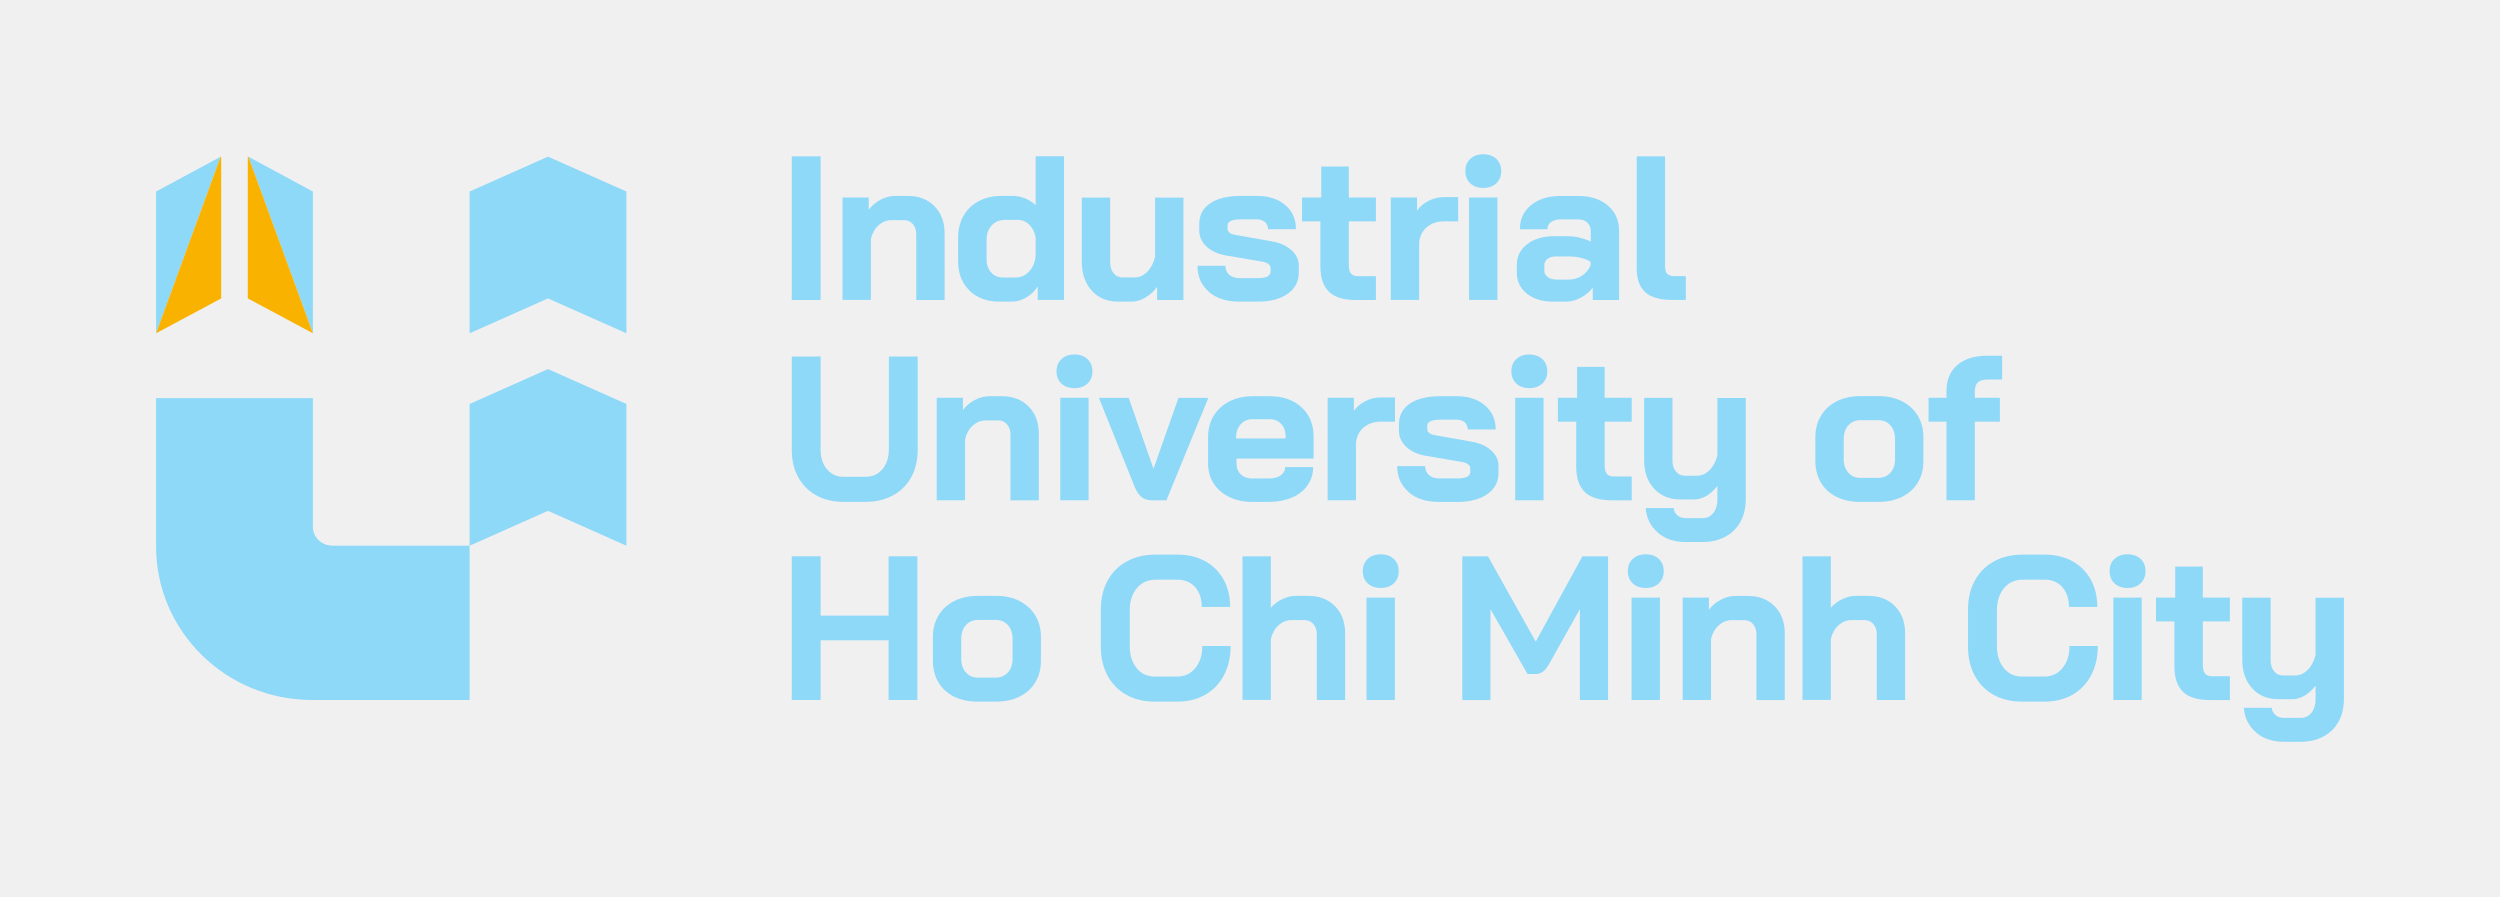
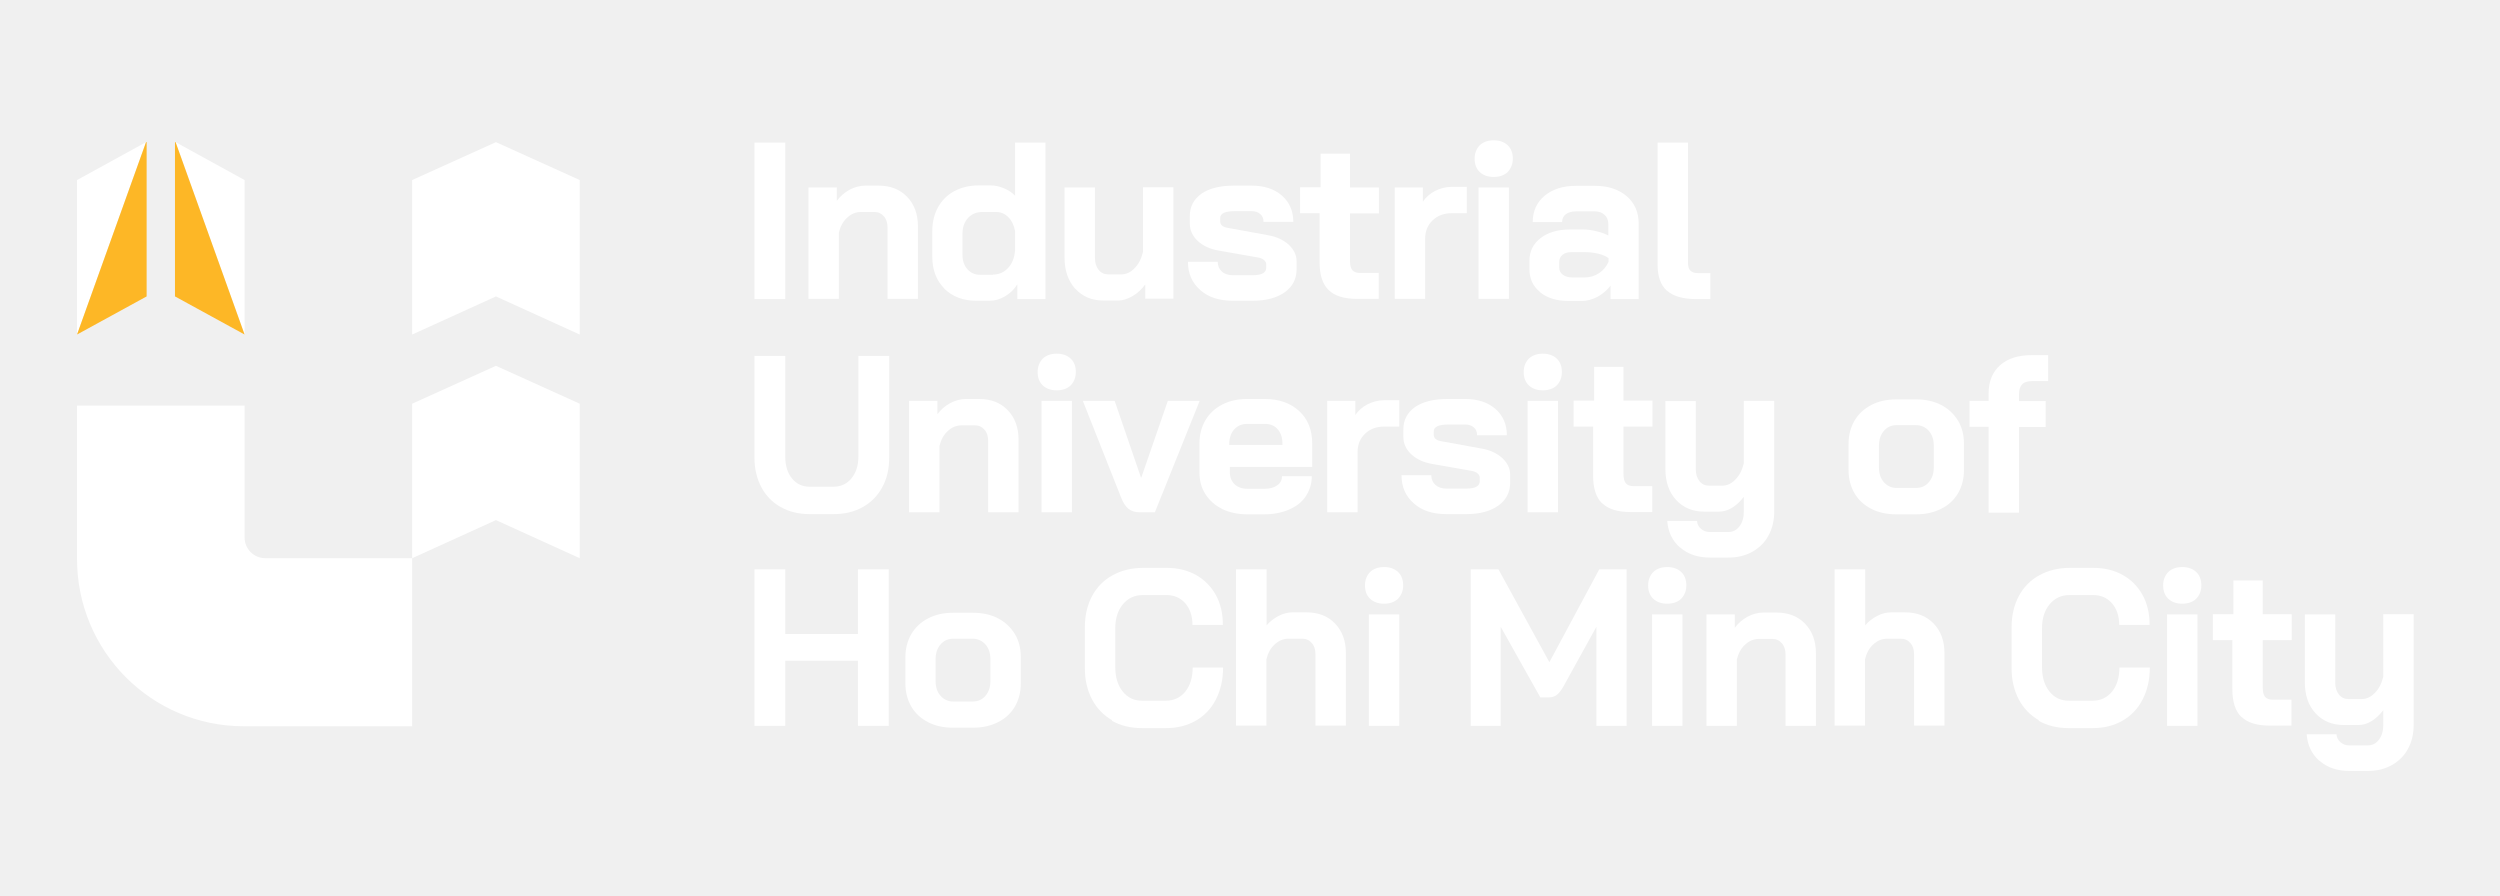
- <svg xmlns="http://www.w3.org/2000/svg" width="279" height="100" viewBox="0 0 279 100" fill="none">
-   <path d="M69.907 45.083L61.153 41.19L52.408 45.083V60.902L61.153 57.009L69.907 60.902V45.083Z" fill="#8ED8F8" />
-   <path d="M69.907 21.375L61.153 17.482L52.408 21.375V37.194L61.153 33.302L69.907 37.194V21.375Z" fill="#8ED8F8" />
-   <path d="M17.42 21.375V37.194L24.623 17.491L17.42 21.375Z" fill="#8ED8F8" />
-   <path d="M27.715 17.491L34.919 37.194V21.375L27.715 17.491Z" fill="#8ED8F8" />
-   <path d="M24.684 17.482V33.302L17.42 37.194L24.623 17.491L24.684 17.482Z" fill="#F9B200" />
-   <path d="M34.919 37.194L27.654 33.302V17.482L27.715 17.491L34.919 37.194Z" fill="#F9B200" />
-   <path d="M34.919 58.767V44.431H17.42V60.987C17.42 70.453 25.215 78.118 34.823 78.118H52.408V60.893H37.079C35.877 60.893 34.91 59.941 34.91 58.758L34.919 58.767Z" fill="#8ED8F8" />
-   <path d="M88.363 17.448H91.577V33.482H88.363V17.448Z" fill="#8ED8F8" />
-   <path d="M94.016 22.044H96.951V23.416C97.291 22.944 97.735 22.567 98.275 22.284C98.815 22.001 99.364 21.864 99.904 21.864H101.298C102.535 21.864 103.536 22.25 104.285 23.013C105.034 23.776 105.418 24.788 105.418 26.039V33.482H102.256V26.151C102.256 25.679 102.125 25.293 101.873 25.002C101.62 24.71 101.289 24.565 100.888 24.565H99.495C98.955 24.565 98.467 24.762 98.04 25.148C97.613 25.534 97.335 26.048 97.187 26.674V33.473H94.025V22.044H94.016Z" fill="#8ED8F8" />
-   <path d="M108.196 32.419C107.351 31.596 106.924 30.507 106.924 29.169V26.554C106.924 25.62 107.125 24.805 107.525 24.093C107.926 23.382 108.492 22.833 109.224 22.447C109.955 22.061 110.8 21.864 111.758 21.864H113.039C113.492 21.864 113.945 21.959 114.415 22.147C114.877 22.336 115.269 22.593 115.582 22.91V17.44H118.744V33.474H115.809V31.964C115.495 32.47 115.077 32.873 114.554 33.191C114.023 33.499 113.474 33.662 112.899 33.662H111.523C110.147 33.662 109.032 33.251 108.187 32.427L108.196 32.419ZM113.257 30.978C113.892 30.978 114.424 30.756 114.85 30.301C115.277 29.855 115.521 29.255 115.582 28.5V26.511C115.478 25.92 115.234 25.44 114.877 25.079C114.511 24.719 114.084 24.539 113.587 24.539H112.168C111.549 24.539 111.044 24.745 110.67 25.157C110.286 25.568 110.103 26.108 110.103 26.786V28.938C110.103 29.547 110.278 30.044 110.617 30.413C110.957 30.79 111.401 30.97 111.941 30.97H113.265L113.257 30.978Z" fill="#8ED8F8" />
-   <path d="M121.845 32.436C121.104 31.621 120.73 30.55 120.73 29.221V22.053H123.892V29.264C123.892 29.769 124.022 30.172 124.275 30.49C124.527 30.807 124.867 30.961 125.285 30.961H126.635C127.149 30.961 127.611 30.755 128.029 30.335C128.447 29.915 128.743 29.358 128.909 28.672V22.053H132.07V33.482H129.135V32.016C128.778 32.505 128.342 32.899 127.82 33.208C127.297 33.516 126.801 33.662 126.322 33.662H124.789C123.561 33.662 122.576 33.251 121.836 32.436H121.845Z" fill="#8ED8F8" />
-   <path d="M134.918 32.556C134.065 31.827 133.638 30.858 133.638 29.666H136.756C136.756 30.078 136.896 30.412 137.183 30.661C137.47 30.909 137.845 31.038 138.315 31.038H140.406C141.338 31.038 141.799 30.789 141.799 30.284V29.898C141.799 29.743 141.721 29.606 141.564 29.478C141.407 29.349 141.198 29.263 140.937 29.212L136.913 28.526C135.964 28.372 135.215 28.037 134.666 27.531C134.117 27.017 133.838 26.417 133.838 25.731V24.976C133.838 23.999 134.248 23.236 135.058 22.687C135.868 22.138 137.009 21.864 138.463 21.864H140.275C141.582 21.864 142.627 22.207 143.428 22.884C144.229 23.561 144.63 24.462 144.63 25.576H141.512C141.512 25.242 141.399 24.976 141.172 24.779C140.946 24.582 140.65 24.479 140.275 24.479H138.507C137.497 24.479 136.991 24.71 136.991 25.165V25.534C136.991 25.705 137.061 25.842 137.192 25.954C137.322 26.065 137.514 26.151 137.758 26.194L141.991 26.948C142.871 27.102 143.585 27.428 144.134 27.926C144.674 28.423 144.944 28.98 144.944 29.606V30.429C144.944 31.424 144.526 32.204 143.698 32.787C142.871 33.37 141.765 33.662 140.38 33.662H138.289C136.878 33.662 135.746 33.293 134.892 32.564L134.918 32.556Z" fill="#8ED8F8" />
-   <path d="M148.315 32.556C147.679 31.947 147.356 30.996 147.356 29.718V24.702H145.31V22.044H147.452V18.589H150.527V22.044H153.549V24.702H150.527V29.581C150.527 30.009 150.605 30.318 150.771 30.524C150.936 30.721 151.189 30.824 151.546 30.824H153.549V33.482H151.319C149.952 33.482 148.95 33.173 148.315 32.565V32.556Z" fill="#8ED8F8" />
-   <path d="M155.204 22.044H158.139V23.51C158.436 23.064 158.854 22.704 159.411 22.421C159.96 22.138 160.543 22.001 161.144 22.001H162.73V24.702H161.144C160.326 24.702 159.655 24.951 159.141 25.431C158.627 25.919 158.375 26.545 158.375 27.308V33.473H155.213V22.044H155.204Z" fill="#8ED8F8" />
-   <path d="M164.08 20.458C163.714 20.115 163.531 19.66 163.531 19.095C163.531 18.529 163.714 18.074 164.08 17.731C164.445 17.388 164.933 17.217 165.534 17.217C166.135 17.217 166.623 17.388 166.989 17.731C167.355 18.074 167.537 18.529 167.537 19.095C167.537 19.66 167.355 20.115 166.989 20.458C166.623 20.801 166.135 20.972 165.534 20.972C164.933 20.972 164.445 20.801 164.08 20.458ZM163.949 22.044H167.111V33.473H163.949V22.044Z" fill="#8ED8F8" />
-   <path d="M170.394 32.77C169.654 32.179 169.28 31.39 169.28 30.412V29.564C169.28 28.603 169.672 27.823 170.447 27.24C171.222 26.648 172.25 26.357 173.521 26.357H174.941C175.342 26.357 175.777 26.408 176.248 26.52C176.709 26.623 177.136 26.768 177.528 26.957V25.765C177.528 25.388 177.397 25.071 177.145 24.839C176.892 24.599 176.552 24.488 176.134 24.488H174.131C173.696 24.488 173.347 24.59 173.086 24.788C172.825 24.985 172.694 25.251 172.694 25.585H169.619C169.619 24.471 170.037 23.57 170.865 22.893C171.692 22.215 172.781 21.873 174.131 21.873H176.134C177.502 21.873 178.599 22.224 179.435 22.936C180.272 23.647 180.69 24.59 180.69 25.765V33.482H177.754V32.11C177.38 32.582 176.927 32.959 176.378 33.242C175.838 33.525 175.298 33.662 174.776 33.662H173.33C172.119 33.662 171.144 33.362 170.394 32.77ZM175.002 31.21C175.577 31.21 176.091 31.064 176.535 30.773C176.988 30.481 177.31 30.095 177.511 29.606V29.221C177.258 29.041 176.918 28.895 176.474 28.783C176.03 28.68 175.559 28.62 175.063 28.62H173.6C173.225 28.62 172.929 28.715 172.694 28.895C172.459 29.075 172.345 29.323 172.345 29.623V30.215C172.345 30.507 172.476 30.738 172.729 30.927C172.981 31.115 173.321 31.201 173.739 31.201H174.993L175.002 31.21Z" fill="#8ED8F8" />
-   <path d="M183.625 32.616C182.981 32.041 182.658 31.158 182.658 29.949V17.448H185.82V29.769C185.82 30.138 185.907 30.404 186.073 30.567C186.247 30.738 186.517 30.815 186.883 30.815H188.137V33.473H186.647C185.271 33.473 184.252 33.19 183.608 32.616H183.625Z" fill="#8ED8F8" />
-   <path d="M91.107 55.286C90.236 54.806 89.565 54.128 89.086 53.262C88.607 52.388 88.363 51.385 88.363 50.236V39.792H91.577V50.141C91.577 51.059 91.812 51.796 92.283 52.362C92.753 52.928 93.372 53.211 94.129 53.211H96.594C97.37 53.211 97.997 52.928 98.476 52.362C98.955 51.796 99.199 51.059 99.199 50.141V39.792H102.413V50.236C102.413 51.385 102.169 52.388 101.69 53.262C101.211 54.137 100.523 54.806 99.643 55.286C98.763 55.766 97.744 56.006 96.594 56.006H94.129C92.98 56.006 91.969 55.766 91.107 55.286Z" fill="#8ED8F8" />
-   <path d="M104.529 44.397H107.464V45.769C107.804 45.297 108.248 44.92 108.788 44.637C109.328 44.354 109.877 44.217 110.417 44.217H111.811C113.047 44.217 114.049 44.603 114.798 45.366C115.547 46.129 115.93 47.141 115.93 48.392V55.835H112.769V48.504C112.769 48.032 112.638 47.646 112.386 47.355C112.133 47.063 111.802 46.918 111.401 46.918H110.008C109.468 46.918 108.98 47.115 108.553 47.501C108.126 47.886 107.848 48.401 107.7 49.027V55.826H104.538V44.397H104.529Z" fill="#8ED8F8" />
-   <path d="M118.456 42.802C118.091 42.459 117.908 42.005 117.908 41.439C117.908 40.873 118.091 40.418 118.456 40.075C118.822 39.733 119.31 39.561 119.911 39.561C120.512 39.561 121 39.733 121.366 40.075C121.731 40.418 121.914 40.873 121.914 41.439C121.914 42.005 121.731 42.459 121.366 42.802C121 43.145 120.512 43.316 119.911 43.316C119.31 43.316 118.822 43.145 118.456 42.802ZM118.326 44.397H121.488V55.826H118.326V44.397Z" fill="#8ED8F8" />
-   <path d="M127.41 55.474C127.105 55.234 126.844 54.857 126.635 54.343L122.637 44.405H125.964L128.708 52.259H128.752L131.521 44.405H134.849L130.171 55.834H128.543C128.09 55.834 127.715 55.715 127.41 55.483V55.474Z" fill="#8ED8F8" />
-   <path d="M137.209 55.475C136.46 55.114 135.868 54.609 135.45 53.965C135.032 53.314 134.823 52.577 134.823 51.736V48.778C134.823 47.878 135.032 47.081 135.45 46.395C135.868 45.709 136.451 45.177 137.209 44.791C137.958 44.414 138.829 44.217 139.805 44.217H141.669C143.158 44.217 144.351 44.628 145.249 45.452C146.146 46.275 146.599 47.372 146.599 48.752V51.179H137.993V51.728C137.993 52.234 138.159 52.636 138.481 52.945C138.803 53.254 139.247 53.4 139.805 53.4H141.616C142.156 53.4 142.601 53.28 142.932 53.048C143.263 52.808 143.428 52.499 143.428 52.122H146.546C146.546 52.885 146.337 53.562 145.919 54.163C145.501 54.763 144.918 55.217 144.16 55.535C143.411 55.852 142.54 56.015 141.564 56.015H139.796C138.821 56.015 137.958 55.835 137.2 55.475H137.209ZM143.48 48.932V48.752C143.48 48.161 143.315 47.681 142.993 47.321C142.67 46.961 142.235 46.781 141.686 46.781H139.805C139.247 46.781 138.794 46.969 138.455 47.355C138.115 47.741 137.941 48.238 137.941 48.864V48.932H143.48Z" fill="#8ED8F8" />
-   <path d="M148.158 44.397H151.093V45.863C151.389 45.417 151.807 45.057 152.365 44.774C152.913 44.491 153.497 44.354 154.098 44.354H155.683V47.055H154.098C153.279 47.055 152.609 47.303 152.095 47.784C151.581 48.272 151.328 48.898 151.328 49.661V55.826H148.166V44.397H148.158Z" fill="#8ED8F8" />
-   <path d="M157.207 54.909C156.354 54.18 155.927 53.211 155.927 52.019H159.045C159.045 52.431 159.185 52.765 159.472 53.014C159.759 53.263 160.134 53.391 160.604 53.391H162.695C163.627 53.391 164.088 53.142 164.088 52.636V52.251C164.088 52.096 164.01 51.959 163.853 51.831C163.696 51.702 163.487 51.616 163.226 51.565L159.202 50.879C158.253 50.724 157.504 50.39 156.955 49.884C156.406 49.37 156.127 48.77 156.127 48.084V47.329C156.127 46.352 156.537 45.589 157.347 45.04C158.157 44.491 159.298 44.217 160.752 44.217H162.564C163.871 44.217 164.916 44.56 165.717 45.237C166.518 45.914 166.919 46.815 166.919 47.929H163.801C163.801 47.595 163.688 47.329 163.461 47.132C163.235 46.935 162.939 46.832 162.564 46.832H160.796C159.786 46.832 159.28 47.063 159.28 47.518V47.886C159.28 48.058 159.35 48.195 159.481 48.307C159.611 48.418 159.803 48.504 160.047 48.547L164.28 49.301C165.16 49.456 165.874 49.781 166.423 50.279C166.963 50.776 167.233 51.333 167.233 51.959V52.782C167.233 53.777 166.815 54.557 165.987 55.14C165.16 55.723 164.054 56.015 162.669 56.015H160.578C159.167 56.015 158.035 55.646 157.181 54.917L157.207 54.909Z" fill="#8ED8F8" />
-   <path d="M169.219 42.802C168.853 42.459 168.67 42.005 168.67 41.439C168.67 40.873 168.853 40.418 169.219 40.075C169.584 39.733 170.072 39.561 170.673 39.561C171.274 39.561 171.762 39.733 172.128 40.075C172.494 40.418 172.676 40.873 172.676 41.439C172.676 42.005 172.494 42.459 172.128 42.802C171.762 43.145 171.274 43.316 170.673 43.316C170.072 43.316 169.584 43.145 169.219 42.802ZM169.097 44.397H172.258V55.826H169.097V44.397Z" fill="#8ED8F8" />
-   <path d="M176.866 54.909C176.23 54.3 175.908 53.348 175.908 52.071V47.055H173.861V44.397H176.004V40.941H179.078V44.397H182.101V47.055H179.078V51.933C179.078 52.362 179.157 52.671 179.322 52.877C179.488 53.074 179.74 53.177 180.097 53.177H182.101V55.835H179.871C178.504 55.835 177.502 55.526 176.866 54.917V54.909Z" fill="#8ED8F8" />
-   <path d="M185.019 59.436C184.209 58.741 183.747 57.832 183.66 56.7H186.778C186.813 57.035 186.952 57.309 187.196 57.515C187.44 57.721 187.754 57.824 188.128 57.824H190.036C190.515 57.824 190.907 57.627 191.211 57.241C191.516 56.855 191.664 56.34 191.664 55.715V54.223C191.307 54.694 190.898 55.063 190.445 55.337C189.983 55.603 189.53 55.74 189.086 55.74H187.553C186.325 55.74 185.341 55.337 184.601 54.54C183.86 53.742 183.486 52.671 183.486 51.342V44.405H186.647V51.393C186.647 51.899 186.778 52.302 187.031 52.619C187.283 52.937 187.623 53.091 188.041 53.091H189.391C189.905 53.091 190.367 52.885 190.785 52.465C191.203 52.045 191.499 51.487 191.664 50.801V44.414H194.826V55.732C194.826 56.675 194.626 57.507 194.234 58.227C193.842 58.947 193.276 59.504 192.544 59.899C191.812 60.293 190.976 60.49 190.027 60.49H188.119C186.865 60.49 185.829 60.139 185.01 59.444L185.019 59.436Z" fill="#8ED8F8" />
-   <path d="M204.956 55.449C204.207 55.071 203.623 54.548 203.214 53.854C202.805 53.168 202.595 52.37 202.595 51.47V48.787C202.595 47.886 202.805 47.089 203.223 46.394C203.641 45.7 204.224 45.16 204.982 44.782C205.731 44.405 206.602 44.208 207.578 44.208H209.668C210.644 44.208 211.506 44.397 212.264 44.782C213.013 45.168 213.605 45.7 214.023 46.394C214.441 47.089 214.65 47.886 214.65 48.787V51.47C214.65 52.37 214.441 53.168 214.023 53.854C213.605 54.54 213.021 55.071 212.264 55.449C211.515 55.826 210.635 56.006 209.642 56.006H207.551C206.576 56.006 205.714 55.817 204.956 55.449ZM209.598 53.331C210.173 53.331 210.626 53.134 210.975 52.748C211.323 52.362 211.488 51.847 211.488 51.222V49.001C211.488 48.375 211.314 47.869 210.975 47.475C210.635 47.08 210.182 46.892 209.624 46.892H207.621C207.064 46.892 206.611 47.089 206.271 47.475C205.931 47.861 205.757 48.375 205.757 49.001V51.222C205.757 51.847 205.931 52.353 206.271 52.748C206.611 53.134 207.055 53.331 207.595 53.331H209.598Z" fill="#8ED8F8" />
-   <path d="M217.228 47.055H215.225V44.397H217.228V43.642C217.228 42.408 217.629 41.439 218.43 40.744C219.232 40.05 220.338 39.698 221.766 39.698H223.439V42.356H221.81C221.313 42.356 220.956 42.459 220.73 42.673C220.503 42.888 220.39 43.222 220.39 43.685V44.397H223.186V47.055H220.39V55.826H217.228V47.055Z" fill="#8ED8F8" />
-   <path d="M88.363 62.085H91.577V68.704H99.164V62.085H102.378V78.118H99.164V71.456H91.577V78.118H88.363V62.085Z" fill="#8ED8F8" />
-   <path d="M106.471 77.741C105.722 77.364 105.139 76.841 104.729 76.146C104.32 75.46 104.111 74.663 104.111 73.763V71.079C104.111 70.179 104.32 69.381 104.738 68.687C105.156 67.992 105.74 67.452 106.498 67.075C107.247 66.698 108.118 66.501 109.093 66.501H111.184C112.159 66.501 113.021 66.689 113.779 67.075C114.528 67.461 115.12 67.992 115.539 68.687C115.957 69.381 116.166 70.179 116.166 71.079V73.763C116.166 74.663 115.957 75.46 115.539 76.146C115.12 76.832 114.537 77.364 113.779 77.741C113.03 78.118 112.15 78.298 111.157 78.298H109.067C108.091 78.298 107.229 78.11 106.471 77.741ZM111.114 75.623C111.689 75.623 112.142 75.426 112.49 75.04C112.838 74.654 113.004 74.14 113.004 73.514V71.293C113.004 70.668 112.83 70.162 112.49 69.767C112.15 69.381 111.697 69.184 111.14 69.184H109.137C108.579 69.184 108.126 69.381 107.787 69.767C107.447 70.153 107.273 70.668 107.273 71.293V73.514C107.273 74.14 107.447 74.646 107.787 75.04C108.126 75.426 108.57 75.623 109.111 75.623H111.114Z" fill="#8ED8F8" />
-   <path d="M125.712 77.544C124.806 77.038 124.101 76.327 123.604 75.401C123.108 74.475 122.855 73.412 122.855 72.203V67.993C122.855 66.784 123.108 65.721 123.613 64.794C124.118 63.868 124.832 63.157 125.755 62.651C126.679 62.145 127.741 61.897 128.952 61.897H131.417C132.584 61.897 133.603 62.145 134.492 62.625C135.38 63.114 136.059 63.8 136.547 64.674C137.035 65.549 137.279 66.569 137.279 67.735H134.117C134.117 66.818 133.864 66.081 133.377 65.523C132.88 64.966 132.227 64.692 131.426 64.692H128.961C128.09 64.692 127.393 65.009 126.87 65.643C126.339 66.278 126.078 67.109 126.078 68.13V72.065C126.078 73.086 126.33 73.917 126.844 74.552C127.358 75.186 128.029 75.504 128.865 75.504H131.382C132.201 75.504 132.872 75.195 133.394 74.56C133.917 73.934 134.178 73.111 134.178 72.091H137.34C137.34 73.326 137.087 74.415 136.591 75.358C136.094 76.301 135.397 77.021 134.5 77.536C133.603 78.05 132.558 78.299 131.382 78.299H128.865C127.672 78.299 126.618 78.05 125.712 77.544Z" fill="#8ED8F8" />
-   <path d="M138.664 62.085H141.826V67.829C142.165 67.435 142.592 67.109 143.097 66.869C143.602 66.629 144.09 66.5 144.552 66.5H145.998C147.235 66.5 148.236 66.886 148.985 67.649C149.734 68.412 150.118 69.424 150.118 70.676V78.118H146.956V70.787C146.956 70.316 146.825 69.93 146.573 69.638C146.32 69.347 145.989 69.201 145.58 69.201H144.134C143.594 69.201 143.106 69.398 142.679 69.784C142.252 70.17 141.974 70.684 141.826 71.31V78.11H138.664V62.076V62.085Z" fill="#8ED8F8" />
-   <path d="M152.635 65.103C152.269 64.76 152.086 64.305 152.086 63.739C152.086 63.174 152.269 62.719 152.635 62.376C153 62.033 153.488 61.862 154.089 61.862C154.69 61.862 155.178 62.033 155.544 62.376C155.91 62.719 156.093 63.174 156.093 63.739C156.093 64.305 155.91 64.76 155.544 65.103C155.178 65.446 154.69 65.617 154.089 65.617C153.488 65.617 153 65.446 152.635 65.103ZM152.504 66.689H155.666V78.118H152.504V66.689Z" fill="#8ED8F8" />
-   <path d="M163.191 62.085H166.057L171.387 71.611L176.596 62.085H179.462V78.118H176.317V67.975L172.894 74.072C172.659 74.483 172.424 74.775 172.189 74.955C171.945 75.135 171.675 75.221 171.361 75.221H170.473L166.336 67.984V78.127H163.191V62.093V62.085Z" fill="#8ED8F8" />
-   <path d="M182.214 65.103C181.848 64.76 181.665 64.305 181.665 63.739C181.665 63.174 181.848 62.719 182.214 62.376C182.58 62.033 183.068 61.862 183.669 61.862C184.27 61.862 184.757 62.033 185.123 62.376C185.489 62.719 185.672 63.174 185.672 63.739C185.672 64.305 185.489 64.76 185.123 65.103C184.757 65.446 184.27 65.617 183.669 65.617C183.068 65.617 182.58 65.446 182.214 65.103ZM182.083 66.689H185.245V78.118H182.083V66.689Z" fill="#8ED8F8" />
-   <path d="M187.78 66.689H190.715V68.061C191.055 67.589 191.499 67.212 192.039 66.929C192.579 66.646 193.128 66.509 193.668 66.509H195.061C196.298 66.509 197.3 66.895 198.049 67.658C198.798 68.421 199.181 69.433 199.181 70.684V78.127H196.019V70.796C196.019 70.324 195.889 69.938 195.636 69.647C195.384 69.355 195.053 69.21 194.652 69.21H193.258C192.718 69.21 192.23 69.407 191.804 69.793C191.377 70.178 191.098 70.693 190.95 71.319V78.118H187.788V66.689H187.78Z" fill="#8ED8F8" />
-   <path d="M201.158 62.085H204.32V67.829C204.66 67.435 205.087 67.109 205.592 66.869C206.097 66.629 206.585 66.5 207.046 66.5H208.492C209.729 66.5 210.731 66.886 211.48 67.649C212.229 68.412 212.612 69.424 212.612 70.676V78.118H209.45V70.787C209.45 70.316 209.32 69.93 209.067 69.638C208.814 69.347 208.483 69.201 208.074 69.201H206.628C206.088 69.201 205.6 69.398 205.174 69.784C204.747 70.17 204.468 70.684 204.32 71.31V78.11H201.158V62.076V62.085Z" fill="#8ED8F8" />
-   <path d="M222.489 77.544C221.583 77.038 220.878 76.327 220.381 75.401C219.885 74.475 219.632 73.412 219.632 72.203V67.993C219.632 66.784 219.885 65.721 220.39 64.794C220.895 63.868 221.61 63.157 222.533 62.651C223.456 62.145 224.519 61.897 225.729 61.897H228.194C229.361 61.897 230.381 62.145 231.269 62.625C232.157 63.114 232.837 63.8 233.325 64.674C233.812 65.549 234.056 66.569 234.056 67.735H230.894C230.894 66.818 230.642 66.081 230.154 65.523C229.658 64.966 229.004 64.692 228.203 64.692H225.738C224.867 64.692 224.17 65.009 223.648 65.643C223.116 66.278 222.855 67.109 222.855 68.13V72.065C222.855 73.086 223.108 73.917 223.622 74.552C224.135 75.186 224.806 75.504 225.642 75.504H228.159C228.978 75.504 229.649 75.195 230.172 74.56C230.694 73.934 230.955 73.111 230.955 72.091H234.117C234.117 73.326 233.865 74.415 233.368 75.358C232.872 76.301 232.175 77.021 231.278 77.536C230.381 78.05 229.335 78.299 228.159 78.299H225.642C224.449 78.299 223.395 78.05 222.489 77.544Z" fill="#8ED8F8" />
-   <path d="M235.981 65.103C235.615 64.76 235.432 64.305 235.432 63.739C235.432 63.174 235.615 62.719 235.981 62.376C236.347 62.033 236.835 61.862 237.436 61.862C238.037 61.862 238.524 62.033 238.89 62.376C239.256 62.719 239.439 63.174 239.439 63.739C239.439 64.305 239.256 64.76 238.89 65.103C238.524 65.446 238.037 65.617 237.436 65.617C236.835 65.617 236.347 65.446 235.981 65.103ZM235.85 66.689H239.012V78.118H235.85V66.689Z" fill="#8ED8F8" />
-   <path d="M243.62 77.201C242.984 76.592 242.662 75.64 242.662 74.363V69.347H240.615V66.689H242.757V63.233H245.832V66.689H248.854V69.347H245.832V74.225C245.832 74.654 245.91 74.963 246.076 75.168C246.241 75.366 246.494 75.469 246.851 75.469H248.854V78.127H246.625C245.257 78.127 244.256 77.818 243.62 77.209V77.201Z" fill="#8ED8F8" />
-   <path d="M251.772 81.728C250.962 81.034 250.501 80.125 250.414 78.993H253.532C253.567 79.327 253.706 79.602 253.95 79.808C254.194 80.013 254.507 80.116 254.882 80.116H256.789C257.268 80.116 257.66 79.919 257.965 79.533C258.27 79.147 258.418 78.633 258.418 78.007V76.515C258.061 76.987 257.652 77.355 257.199 77.63C256.737 77.895 256.284 78.033 255.84 78.033H254.307C253.079 78.033 252.095 77.63 251.354 76.832C250.614 76.035 250.239 74.963 250.239 73.634V66.698H253.401V73.686C253.401 74.192 253.532 74.594 253.784 74.912C254.037 75.229 254.377 75.383 254.795 75.383H256.145C256.659 75.383 257.12 75.177 257.538 74.757C257.956 74.337 258.253 73.78 258.418 73.094V66.706H261.58V78.024C261.58 78.967 261.38 79.799 260.988 80.519C260.596 81.239 260.029 81.797 259.298 82.191C258.566 82.585 257.73 82.783 256.781 82.783H254.873C253.619 82.783 252.582 82.431 251.764 81.737L251.772 81.728Z" fill="#8ED8F8" />
+ <svg xmlns="http://www.w3.org/2000/svg" width="321" height="115" viewBox="0 0 321 115" fill="none">
+   <g clip-path="url(#clip0_3744_6014)">
+     <path d="M74.436 51.838L63.678 46.972L52.92 51.838V71.672L63.678 66.779L74.436 71.672V51.838Z" fill="white" />
+     <path d="M74.436 23.119L63.678 18.253L52.92 23.119V42.953L63.678 38.06L74.436 42.953V23.119Z" fill="white" />
+     <path d="M9.89 23.119V42.953L18.749 18.253L9.89 23.119Z" fill="white" />
+     <path d="M22.546 18.253L31.405 42.953V23.119L22.546 18.253Z" fill="white" />
+     <path d="M18.828 18.253V38.06L9.89 42.953L18.749 18.253H18.828Z" fill="#FDB726" />
+     <path d="M31.405 42.953L22.467 38.06V18.253H22.546L31.405 42.953Z" fill="#FDB726" />
+     <path d="M31.405 68.974V52.076H9.89V71.777C9.89 83.625 19.461 93.251 31.3 93.251H52.92V71.672H34.068C32.592 71.672 31.405 70.482 31.405 69.001V68.974Z" fill="white" />
+     <path d="M96.874 18.306H100.829V38.404H96.874V18.306Z" fill="white" />
+     <path d="M103.834 24.071H107.447V25.79C107.869 25.208 108.422 24.732 109.081 24.362C109.741 24.018 110.426 23.833 111.085 23.833H112.799C114.328 23.833 115.541 24.309 116.464 25.261C117.387 26.213 117.862 27.483 117.862 29.043V38.378H113.959V29.201C113.959 28.62 113.801 28.117 113.485 27.773C113.168 27.403 112.773 27.218 112.272 27.218H110.558C109.899 27.218 109.292 27.456 108.765 27.959C108.238 28.435 107.895 29.096 107.71 29.863V38.378H103.808V24.071H103.834Z" fill="white" />
+     <path d="M121.263 37.056C120.234 36.024 119.707 34.675 119.707 32.983V29.704C119.707 28.54 119.944 27.509 120.445 26.61C120.946 25.711 121.632 25.023 122.528 24.547C123.425 24.071 124.453 23.807 125.64 23.807H127.222C127.775 23.807 128.329 23.939 128.909 24.177C129.489 24.415 129.964 24.732 130.333 25.129V18.306H134.235V38.404H130.623V36.5C130.254 37.135 129.726 37.637 129.067 38.034C128.408 38.431 127.749 38.616 127.037 38.616H125.35C123.662 38.616 122.291 38.087 121.236 37.056H121.263ZM127.485 35.257C128.276 35.257 128.909 34.966 129.436 34.411C129.964 33.856 130.254 33.089 130.333 32.163V29.677C130.201 28.937 129.911 28.329 129.463 27.879C129.015 27.43 128.487 27.218 127.881 27.218H126.141C125.376 27.218 124.77 27.483 124.295 27.985C123.82 28.514 123.583 29.175 123.583 30.021V32.719C123.583 33.486 123.794 34.094 124.216 34.57C124.638 35.046 125.191 35.284 125.851 35.284H127.485V35.257Z" fill="white" />
+     <path d="M138.058 37.082C137.136 36.051 136.687 34.702 136.687 33.062V24.071H140.59V33.115C140.59 33.75 140.748 34.252 141.064 34.649C141.381 35.046 141.803 35.231 142.303 35.231H143.965C144.597 35.231 145.177 34.966 145.678 34.438C146.206 33.909 146.549 33.221 146.759 32.348V24.045H150.662V38.351H147.049V36.527C146.601 37.135 146.074 37.637 145.441 38.008C144.808 38.378 144.176 38.589 143.595 38.589H141.697C140.194 38.589 138.981 38.087 138.058 37.056V37.082Z" fill="white" />
+     <path d="M154.116 37.241C153.061 36.315 152.534 35.125 152.534 33.618H156.357C156.357 34.147 156.541 34.543 156.884 34.861C157.227 35.178 157.702 35.337 158.282 35.337H160.866C161.999 35.337 162.579 35.019 162.579 34.385V33.909C162.579 33.724 162.474 33.538 162.289 33.38C162.105 33.221 161.841 33.115 161.525 33.062L156.568 32.19C155.408 32.005 154.485 31.581 153.799 30.947C153.114 30.312 152.771 29.545 152.771 28.699V27.747C152.771 26.531 153.272 25.579 154.274 24.865C155.276 24.177 156.673 23.833 158.466 23.833H160.707C162.316 23.833 163.608 24.256 164.583 25.103C165.559 25.949 166.06 27.086 166.06 28.488H162.237C162.237 28.064 162.105 27.721 161.815 27.483C161.551 27.245 161.182 27.112 160.707 27.112H158.545C157.306 27.112 156.673 27.403 156.673 27.985V28.435C156.673 28.646 156.752 28.831 156.911 28.963C157.069 29.096 157.306 29.201 157.622 29.254L162.843 30.206C163.924 30.392 164.794 30.815 165.48 31.423C166.139 32.057 166.482 32.745 166.482 33.538V34.57C166.482 35.813 165.981 36.791 164.952 37.532C163.924 38.246 162.579 38.616 160.866 38.616H158.282C156.541 38.616 155.144 38.166 154.116 37.241Z" fill="white" />
+     <path d="M170.595 37.241C169.804 36.474 169.435 35.284 169.435 33.671V27.377H166.93V24.045H169.567V19.734H173.337V24.071H177.055V27.403H173.337V33.512C173.337 34.041 173.442 34.438 173.627 34.675C173.838 34.913 174.154 35.046 174.576 35.046H177.028V38.378H174.286C172.599 38.378 171.386 38.008 170.595 37.241Z" fill="white" />
+     <path d="M179.085 24.071H182.697V25.896C183.066 25.34 183.567 24.891 184.253 24.521C184.938 24.177 185.65 23.992 186.389 23.992H188.34V27.377H186.389C185.387 27.377 184.569 27.694 183.936 28.302C183.304 28.91 182.987 29.704 182.987 30.656V38.378H179.085V24.071Z" fill="white" />
+     <path d="M190.001 22.088C189.552 21.665 189.342 21.083 189.342 20.369C189.342 19.655 189.579 19.1 190.001 18.65C190.449 18.227 191.055 18.015 191.794 18.015C192.532 18.015 193.138 18.227 193.587 18.65C194.035 19.073 194.246 19.655 194.246 20.369C194.246 21.083 194.008 21.638 193.587 22.088C193.138 22.511 192.532 22.723 191.794 22.723C191.055 22.723 190.449 22.511 190.001 22.088ZM189.843 24.071H193.745V38.378H189.843V24.071Z" fill="white" />
+     <path d="M197.753 37.505C196.83 36.765 196.381 35.786 196.381 34.543V33.486C196.381 32.269 196.856 31.317 197.805 30.577C198.754 29.836 200.02 29.466 201.576 29.466H203.316C203.817 29.466 204.344 29.545 204.924 29.677C205.504 29.81 206.032 29.995 206.506 30.233V28.752C206.506 28.276 206.348 27.879 206.032 27.588C205.715 27.297 205.293 27.139 204.792 27.139H202.34C201.813 27.139 201.365 27.271 201.048 27.509C200.732 27.747 200.574 28.091 200.574 28.514H196.803C196.803 27.112 197.304 26.002 198.333 25.129C199.361 24.283 200.706 23.86 202.34 23.86H204.792C206.48 23.86 207.825 24.309 208.853 25.182C209.881 26.055 210.409 27.244 210.409 28.725V38.404H206.796V36.685C206.348 37.267 205.768 37.743 205.109 38.113C204.45 38.457 203.79 38.642 203.131 38.642H201.365C199.888 38.642 198.675 38.272 197.753 37.532V37.505ZM203.421 35.627C204.133 35.627 204.766 35.442 205.32 35.072C205.873 34.702 206.269 34.226 206.533 33.618V33.142C206.216 32.904 205.794 32.719 205.267 32.586C204.713 32.454 204.133 32.375 203.527 32.375H201.734C201.286 32.375 200.917 32.481 200.626 32.719C200.336 32.957 200.205 33.248 200.205 33.644V34.385C200.205 34.755 200.363 35.046 200.679 35.284C200.996 35.522 201.418 35.627 201.918 35.627H203.474H203.421Z" fill="white" />
+     <path d="M214.021 37.32C213.23 36.606 212.834 35.495 212.834 33.988V18.306H216.736V33.75C216.736 34.2 216.842 34.543 217.053 34.755C217.264 34.966 217.607 35.072 218.055 35.072H219.61V38.404H217.791C216.104 38.404 214.838 38.034 214.047 37.32H214.021Z" fill="white" />
+     <path d="M100.249 65.113C99.168 64.505 98.35 63.659 97.77 62.575C97.19 61.49 96.874 60.221 96.874 58.793V45.703H100.829V58.661C100.829 59.798 101.119 60.75 101.699 61.438C102.279 62.152 103.043 62.495 103.966 62.495H106.998C107.948 62.495 108.712 62.152 109.319 61.438C109.899 60.724 110.215 59.798 110.215 58.661V45.703H114.17V58.793C114.17 60.221 113.88 61.49 113.274 62.575C112.694 63.659 111.85 64.505 110.769 65.113C109.688 65.722 108.422 66.013 107.025 66.013H103.993C102.569 66.013 101.33 65.722 100.275 65.113H100.249Z" fill="white" />
+     <path d="M116.754 51.468H120.366V53.187C120.788 52.605 121.342 52.129 122.001 51.759C122.66 51.415 123.346 51.23 124.005 51.23H125.719C127.248 51.23 128.461 51.706 129.384 52.658C130.307 53.61 130.781 54.879 130.781 56.44V65.775H126.879V56.598C126.879 56.017 126.721 55.514 126.404 55.17C126.088 54.8 125.692 54.615 125.191 54.615H123.478C122.818 54.615 122.212 54.853 121.685 55.355C121.157 55.831 120.815 56.492 120.63 57.259V65.775H116.728V51.468H116.754Z" fill="white" />
+     <path d="M133.892 49.485C133.444 49.062 133.233 48.48 133.233 47.766C133.233 47.052 133.471 46.496 133.892 46.047C134.341 45.624 134.947 45.412 135.685 45.412C136.424 45.412 137.03 45.624 137.478 46.047C137.927 46.47 138.137 47.052 138.137 47.766C138.137 48.48 137.9 49.035 137.478 49.485C137.03 49.908 136.424 50.119 135.685 50.119C134.947 50.119 134.341 49.908 133.892 49.485ZM133.734 51.468H137.637V65.775H133.734V51.468Z" fill="white" />
+     <path d="M144.914 65.351C144.545 65.061 144.228 64.585 143.965 63.923L139.034 51.468H143.121L146.496 61.305H146.548L149.95 51.468H154.037L148.289 65.775H146.285C145.731 65.775 145.256 65.616 144.887 65.325L144.914 65.351Z" fill="white" />
+     <path d="M156.937 65.351C156.014 64.902 155.302 64.267 154.775 63.447C154.248 62.628 154.01 61.702 154.01 60.644V56.942C154.01 55.805 154.274 54.827 154.775 53.954C155.302 53.081 156.014 52.42 156.937 51.944C157.86 51.468 158.914 51.23 160.127 51.23H162.421C164.241 51.23 165.717 51.759 166.824 52.79C167.932 53.822 168.486 55.197 168.486 56.916V59.957H157.913V60.644C157.913 61.279 158.123 61.781 158.519 62.178C158.914 62.548 159.468 62.76 160.154 62.76H162.395C163.054 62.76 163.608 62.601 164.003 62.31C164.425 62.019 164.61 61.623 164.61 61.147H168.433C168.433 62.099 168.169 62.945 167.668 63.712C167.167 64.479 166.429 65.034 165.506 65.431C164.583 65.827 163.529 66.039 162.316 66.039H160.154C158.941 66.039 157.886 65.801 156.963 65.378L156.937 65.351ZM164.662 57.154V56.916C164.662 56.175 164.451 55.567 164.056 55.117C163.66 54.668 163.133 54.43 162.448 54.43H160.127C159.442 54.43 158.888 54.668 158.466 55.144C158.044 55.62 157.833 56.255 157.833 57.048V57.127H164.636L164.662 57.154Z" fill="white" />
+     <path d="M170.41 51.468H174.023V53.293C174.392 52.737 174.893 52.288 175.578 51.917C176.264 51.574 176.976 51.389 177.714 51.389H179.665V54.773H177.714C176.712 54.773 175.895 55.091 175.262 55.699C174.629 56.307 174.313 57.101 174.313 58.053V65.774H170.41V51.468Z" fill="white" />
+     <path d="M181.537 64.637C180.482 63.712 179.955 62.522 179.955 61.014H183.778C183.778 61.543 183.963 61.94 184.306 62.257C184.648 62.575 185.123 62.733 185.703 62.733H188.287C189.421 62.733 190.001 62.416 190.001 61.781V61.305C190.001 61.12 189.895 60.935 189.711 60.776C189.526 60.618 189.263 60.512 188.946 60.459L183.989 59.587C182.829 59.401 181.906 58.978 181.221 58.344C180.535 57.709 180.192 56.942 180.192 56.096V55.144C180.192 53.927 180.693 52.975 181.695 52.261C182.697 51.574 184.095 51.23 185.888 51.23H188.129C189.737 51.23 191.029 51.653 192.005 52.499C192.98 53.346 193.481 54.483 193.481 55.884H189.658C189.658 55.461 189.526 55.117 189.236 54.879C188.972 54.641 188.603 54.509 188.129 54.509H185.967C184.727 54.509 184.095 54.8 184.095 55.382V55.831C184.095 56.043 184.174 56.228 184.332 56.36C184.49 56.492 184.727 56.598 185.044 56.651L190.264 57.603C191.345 57.788 192.216 58.211 192.901 58.82C193.56 59.454 193.903 60.142 193.903 60.935V61.967C193.903 63.209 193.402 64.188 192.374 64.928C191.345 65.642 190.001 66.013 188.287 66.013H185.703C183.963 66.013 182.565 65.563 181.537 64.637Z" fill="white" />
+     <path d="M196.302 49.485C195.854 49.062 195.643 48.48 195.643 47.766C195.643 47.052 195.88 46.496 196.302 46.047C196.751 45.624 197.357 45.412 198.095 45.412C198.834 45.412 199.44 45.624 199.888 46.047C200.336 46.47 200.547 47.052 200.547 47.766C200.547 48.48 200.31 49.035 199.888 49.485C199.44 49.908 198.834 50.119 198.095 50.119C197.357 50.119 196.751 49.908 196.302 49.485ZM196.144 51.468H200.046V65.775H196.144V51.468Z" fill="white" />
+     <path d="M205.715 64.637C204.924 63.87 204.555 62.681 204.555 61.067V54.774H202.05V51.441H204.687V47.105H208.457V51.441H212.175V54.774H208.457V60.882C208.457 61.411 208.563 61.808 208.747 62.046C208.958 62.284 209.275 62.416 209.697 62.416H212.149V65.748H209.407C207.719 65.748 206.506 65.378 205.715 64.611V64.637Z" fill="white" />
+     <path d="M215.735 70.323C214.733 69.45 214.179 68.313 214.073 66.885H217.897C217.923 67.308 218.108 67.652 218.424 67.916C218.74 68.181 219.11 68.313 219.558 68.313H221.904C222.484 68.313 222.985 68.075 223.355 67.573C223.724 67.097 223.908 66.436 223.908 65.669V63.791C223.46 64.373 222.959 64.849 222.405 65.193C221.852 65.537 221.272 65.695 220.744 65.695H218.846C217.343 65.695 216.13 65.193 215.207 64.188C214.284 63.183 213.836 61.861 213.836 60.195V51.494H217.738V60.248C217.738 60.882 217.897 61.385 218.213 61.781C218.529 62.178 218.951 62.363 219.452 62.363H221.113C221.746 62.363 222.326 62.099 222.827 61.57C223.355 61.041 223.697 60.353 223.908 59.481V51.468H227.811V65.642C227.811 66.832 227.573 67.864 227.072 68.763C226.598 69.662 225.886 70.349 224.989 70.852C224.093 71.354 223.065 71.592 221.904 71.592H219.558C218.002 71.592 216.737 71.169 215.735 70.296V70.323Z" fill="white" />
+     <path d="M240.256 65.325C239.333 64.849 238.621 64.188 238.12 63.342C237.619 62.469 237.355 61.49 237.355 60.353V56.995C237.355 55.858 237.619 54.879 238.12 54.007C238.647 53.134 239.359 52.473 240.282 51.997C241.205 51.521 242.259 51.283 243.472 51.283H246.056C247.269 51.283 248.324 51.521 249.247 51.997C250.169 52.473 250.881 53.16 251.409 54.007C251.936 54.879 252.173 55.884 252.173 56.995V60.353C252.173 61.49 251.91 62.469 251.409 63.342C250.881 64.214 250.169 64.875 249.247 65.325C248.324 65.801 247.243 66.039 246.03 66.039H243.446C242.233 66.039 241.178 65.801 240.256 65.325ZM245.977 62.654C246.689 62.654 247.243 62.416 247.665 61.914C248.086 61.411 248.297 60.803 248.297 60.01V57.233C248.297 56.44 248.086 55.805 247.665 55.329C247.243 54.853 246.689 54.588 246.004 54.588H243.551C242.866 54.588 242.312 54.826 241.89 55.329C241.468 55.805 241.258 56.466 241.258 57.233V60.01C241.258 60.803 241.468 61.438 241.89 61.914C242.312 62.39 242.866 62.654 243.525 62.654H245.977Z" fill="white" />
+     <path d="M255.337 54.8H252.885V51.468H255.337V50.516C255.337 48.956 255.838 47.766 256.814 46.893C257.789 46.02 259.161 45.597 260.927 45.597H262.984V48.929H260.98C260.373 48.929 259.925 49.061 259.661 49.326C259.398 49.59 259.24 50.013 259.24 50.595V51.494H262.667V54.826H259.24V65.827H255.337V54.826V54.8Z" fill="white" />
+     <path d="M96.874 73.1H100.829V81.403H110.162V73.1H114.117V93.198H110.162V84.841H100.829V93.198H96.874V73.1Z" fill="white" />
+     <path d="M119.154 92.722C118.231 92.246 117.519 91.584 117.018 90.738C116.517 89.865 116.253 88.887 116.253 87.75V84.391C116.253 83.254 116.517 82.276 117.018 81.403C117.545 80.531 118.257 79.869 119.18 79.393C120.103 78.917 121.157 78.679 122.37 78.679H124.954C126.167 78.679 127.222 78.917 128.145 79.393C129.067 79.869 129.779 80.557 130.307 81.403C130.834 82.276 131.071 83.281 131.071 84.391V87.75C131.071 88.887 130.808 89.865 130.307 90.738C129.779 91.611 129.067 92.272 128.145 92.722C127.222 93.198 126.141 93.436 124.928 93.436H122.344C121.131 93.436 120.076 93.198 119.154 92.722ZM124.849 90.077C125.561 90.077 126.114 89.839 126.536 89.337C126.958 88.834 127.169 88.226 127.169 87.433V84.656C127.169 83.863 126.958 83.228 126.536 82.752C126.114 82.276 125.561 82.011 124.875 82.011H122.423C121.737 82.011 121.184 82.249 120.762 82.752C120.34 83.228 120.129 83.889 120.129 84.656V87.433C120.129 88.226 120.34 88.861 120.762 89.337C121.184 89.813 121.737 90.077 122.397 90.077H124.849Z" fill="white" />
+     <path d="M142.804 92.484C141.697 91.849 140.827 90.95 140.22 89.813C139.614 88.649 139.298 87.327 139.298 85.82V80.531C139.298 79.023 139.614 77.675 140.22 76.537C140.853 75.374 141.723 74.475 142.857 73.867C143.991 73.232 145.309 72.915 146.786 72.915H149.818C151.242 72.915 152.507 73.232 153.588 73.84C154.669 74.448 155.513 75.321 156.12 76.405C156.726 77.516 157.016 78.785 157.016 80.24H153.114C153.114 79.103 152.797 78.177 152.191 77.463C151.584 76.775 150.767 76.405 149.792 76.405H146.759C145.678 76.405 144.835 76.802 144.175 77.595C143.516 78.389 143.2 79.42 143.2 80.716V85.661C143.2 86.93 143.516 87.988 144.149 88.781C144.782 89.575 145.599 89.971 146.628 89.971H149.712C150.714 89.971 151.558 89.575 152.191 88.808C152.824 88.014 153.14 86.983 153.14 85.714H157.042C157.042 87.274 156.726 88.623 156.12 89.813C155.513 91.003 154.643 91.902 153.536 92.537C152.428 93.171 151.163 93.489 149.712 93.489H146.628C145.151 93.489 143.859 93.171 142.752 92.537L142.804 92.484Z" fill="white" />
+     <path d="M158.73 73.1H162.632V80.293C163.054 79.79 163.581 79.393 164.188 79.076C164.794 78.759 165.401 78.626 165.981 78.626H167.747C169.277 78.626 170.489 79.103 171.412 80.055C172.335 81.007 172.81 82.276 172.81 83.836V93.171H168.907V83.995C168.907 83.413 168.749 82.91 168.433 82.567C168.116 82.197 167.721 82.011 167.22 82.011H165.453C164.794 82.011 164.188 82.249 163.66 82.752C163.133 83.228 162.79 83.889 162.606 84.656V93.171H158.703V73.073L158.73 73.1Z" fill="white" />
+     <path d="M175.921 76.881C175.473 76.458 175.262 75.876 175.262 75.162C175.262 74.448 175.499 73.893 175.921 73.443C176.369 73.02 176.976 72.809 177.714 72.809C178.452 72.809 179.059 73.02 179.507 73.443C179.955 73.867 180.166 74.448 180.166 75.162C180.166 75.876 179.929 76.432 179.507 76.881C179.059 77.304 178.452 77.516 177.714 77.516C176.976 77.516 176.369 77.304 175.921 76.881ZM175.763 78.891H179.665V93.198H175.763V78.891Z" fill="white" />
+     <path d="M188.893 73.1H192.4L198.939 85.026L205.346 73.1H208.853V93.198H204.977V80.478L200.758 88.12C200.468 88.649 200.178 88.993 199.888 89.231C199.598 89.442 199.255 89.548 198.86 89.548H197.779L192.69 80.478V93.198H188.841V73.1H188.893Z" fill="white" />
+     <path d="M212.281 76.881C211.832 76.458 211.621 75.876 211.621 75.162C211.621 74.448 211.859 73.893 212.281 73.443C212.729 73.02 213.335 72.809 214.074 72.809C214.812 72.809 215.418 73.02 215.866 73.443C216.315 73.867 216.526 74.448 216.526 75.162C216.526 75.876 216.288 76.432 215.866 76.881C215.418 77.304 214.812 77.516 214.074 77.516C213.335 77.516 212.729 77.304 212.281 76.881ZM212.122 78.891H216.025V93.198H212.122V78.891Z" fill="white" />
+     <path d="M219.136 78.891H222.748V80.61C223.17 80.028 223.724 79.552 224.383 79.182C225.042 78.838 225.728 78.653 226.387 78.653H228.101C229.63 78.653 230.843 79.129 231.766 80.081C232.688 81.033 233.163 82.302 233.163 83.863V93.198H229.261V84.021C229.261 83.439 229.102 82.937 228.786 82.593C228.47 82.223 228.074 82.038 227.573 82.038H225.859C225.2 82.038 224.594 82.276 224.066 82.778C223.539 83.254 223.196 83.915 223.012 84.682V93.198H219.109V78.891H219.136Z" fill="white" />
+     <path d="M235.589 73.1H239.491V80.293C239.913 79.79 240.44 79.393 241.047 79.076C241.653 78.759 242.26 78.626 242.84 78.626H244.606C246.135 78.626 247.348 79.103 248.271 80.055C249.194 81.007 249.669 82.276 249.669 83.836V93.171H245.766V83.995C245.766 83.413 245.608 82.91 245.292 82.567C244.975 82.197 244.58 82.011 244.079 82.011H242.312C241.653 82.011 241.047 82.249 240.519 82.752C239.992 83.228 239.649 83.889 239.465 84.656V93.171H235.562V73.073L235.589 73.1Z" fill="white" />
+     <path d="M261.797 92.484C260.69 91.849 259.82 90.95 259.213 89.813C258.607 88.649 258.29 87.327 258.29 85.82V80.531C258.29 79.023 258.607 77.675 259.213 76.537C259.846 75.374 260.716 74.475 261.85 73.867C262.984 73.232 264.302 72.915 265.779 72.915H268.811C270.235 72.915 271.5 73.232 272.581 73.84C273.662 74.448 274.506 75.321 275.112 76.405C275.719 77.516 276.009 78.785 276.009 80.24H272.107C272.107 79.103 271.79 78.177 271.184 77.463C270.577 76.775 269.76 76.405 268.784 76.405H265.752C264.671 76.405 263.827 76.802 263.168 77.595C262.509 78.389 262.193 79.42 262.193 80.716V85.661C262.193 86.93 262.509 87.988 263.142 88.781C263.775 89.575 264.592 89.971 265.62 89.971H268.705C269.707 89.971 270.551 89.575 271.184 88.808C271.817 88.014 272.133 86.983 272.133 85.714H276.035C276.035 87.274 275.719 88.623 275.112 89.813C274.506 91.003 273.636 91.902 272.528 92.537C271.421 93.171 270.155 93.489 268.705 93.489H265.62C264.144 93.489 262.852 93.171 261.744 92.537L261.797 92.484Z" fill="white" />
+     <path d="M278.408 76.881C277.96 76.458 277.749 75.876 277.749 75.162C277.749 74.448 277.986 73.893 278.408 73.443C278.856 73.02 279.463 72.809 280.201 72.809C280.939 72.809 281.546 73.02 281.994 73.443C282.442 73.867 282.653 74.448 282.653 75.162C282.653 75.876 282.416 76.432 281.994 76.881C281.546 77.304 280.939 77.516 280.201 77.516C279.463 77.516 278.856 77.304 278.408 76.881ZM278.25 78.891H282.152V93.198H278.25V78.891Z" fill="white" />
+     <path d="M287.795 92.06C287.004 91.293 286.635 90.103 286.635 88.49V82.197H284.13V78.865H286.766V74.528H290.537V78.865H294.255V82.197H290.537V88.305C290.537 88.834 290.642 89.231 290.827 89.469C291.038 89.707 291.354 89.839 291.776 89.839H294.228V93.171H291.486C289.799 93.171 288.586 92.801 287.795 92.034V92.06Z" fill="white" />
+     <path d="M297.84 97.719C296.838 96.847 296.285 95.71 296.179 94.282H300.002C300.029 94.705 300.213 95.049 300.53 95.313C300.846 95.578 301.215 95.71 301.664 95.71H304.01C304.59 95.71 305.091 95.472 305.46 94.969C305.83 94.493 306.014 93.832 306.014 93.065V91.188C305.566 91.769 305.065 92.246 304.511 92.589C303.957 92.933 303.377 93.092 302.85 93.092H300.952C299.449 93.092 298.236 92.589 297.313 91.584C296.39 90.579 295.942 89.257 295.942 87.591V78.891H299.844V87.644C299.844 88.279 300.002 88.781 300.319 89.178C300.635 89.575 301.057 89.76 301.558 89.76H303.219C303.852 89.76 304.432 89.495 304.933 88.966C305.46 88.438 305.803 87.75 306.014 86.877V78.865H309.916V93.039C309.916 94.229 309.679 95.26 309.178 96.159C308.703 97.058 307.992 97.746 307.095 98.248C306.199 98.751 305.17 98.989 304.01 98.989H301.664C300.108 98.989 298.842 98.566 297.84 97.693V97.719Z" fill="white" />
+   </g>
+   <defs>
+     <clipPath id="clip0_3744_6014">
+       <rect width="300" height="81" fill="white" transform="translate(9.89001 18.0154)" />
+     </clipPath>
+   </defs>
</svg>
